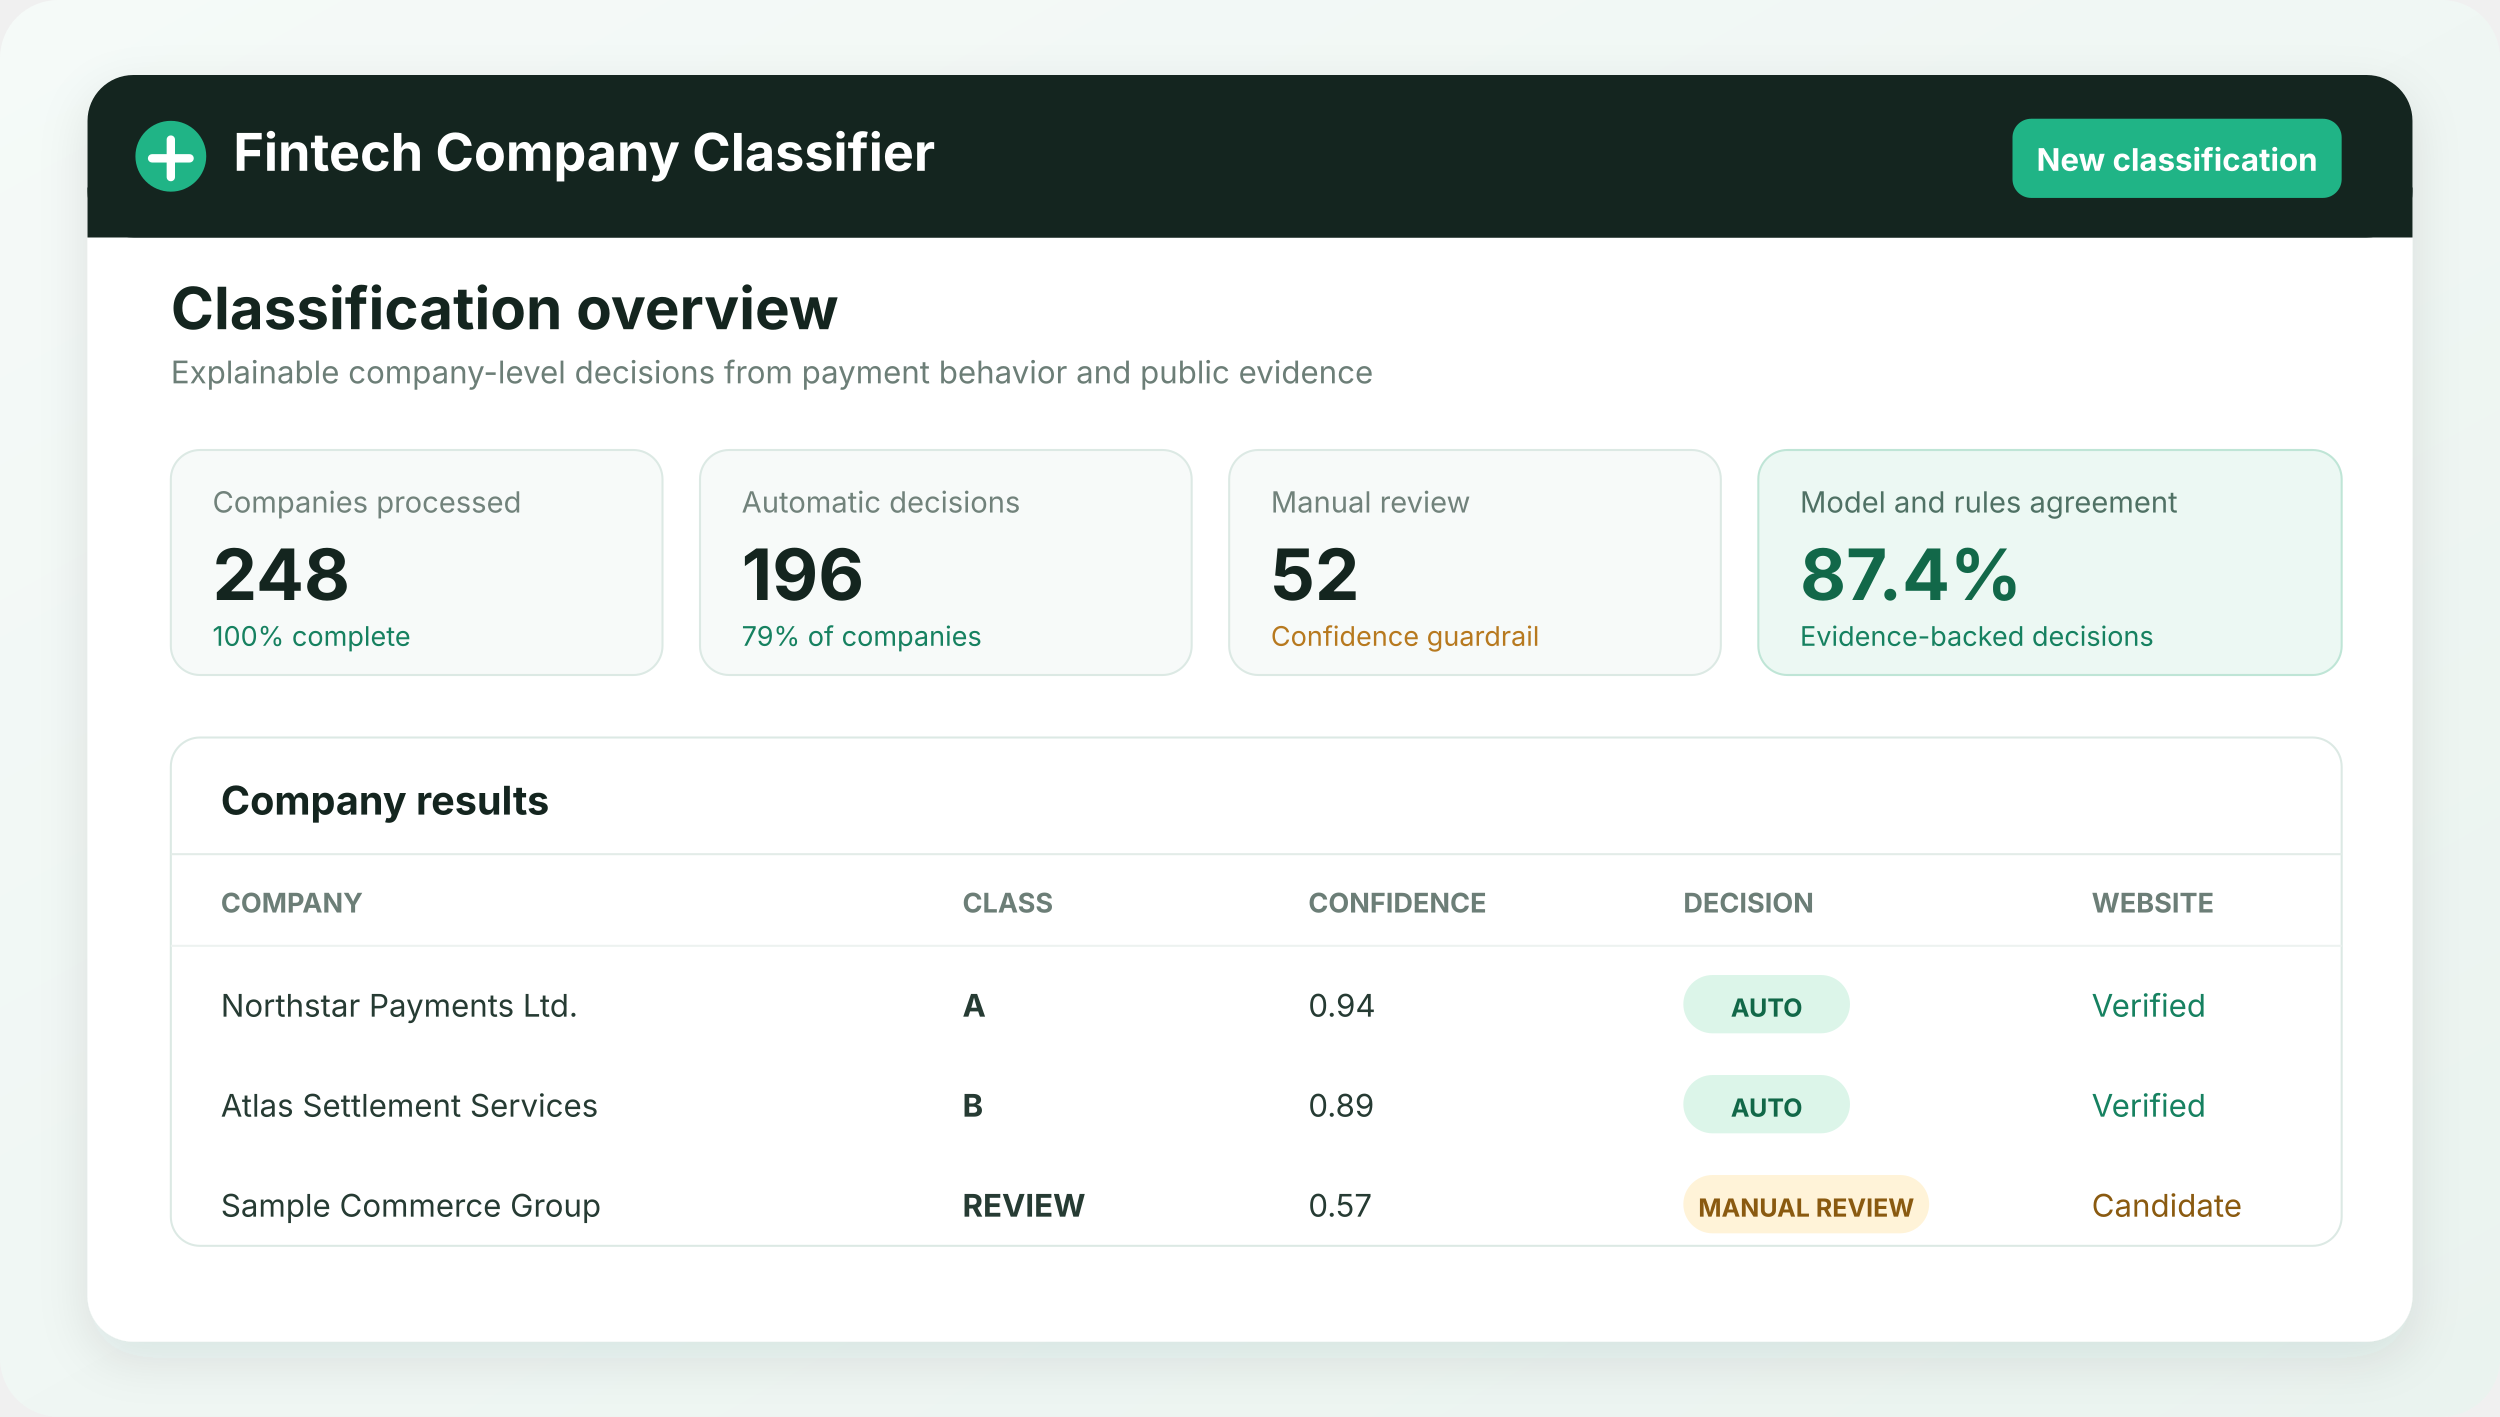
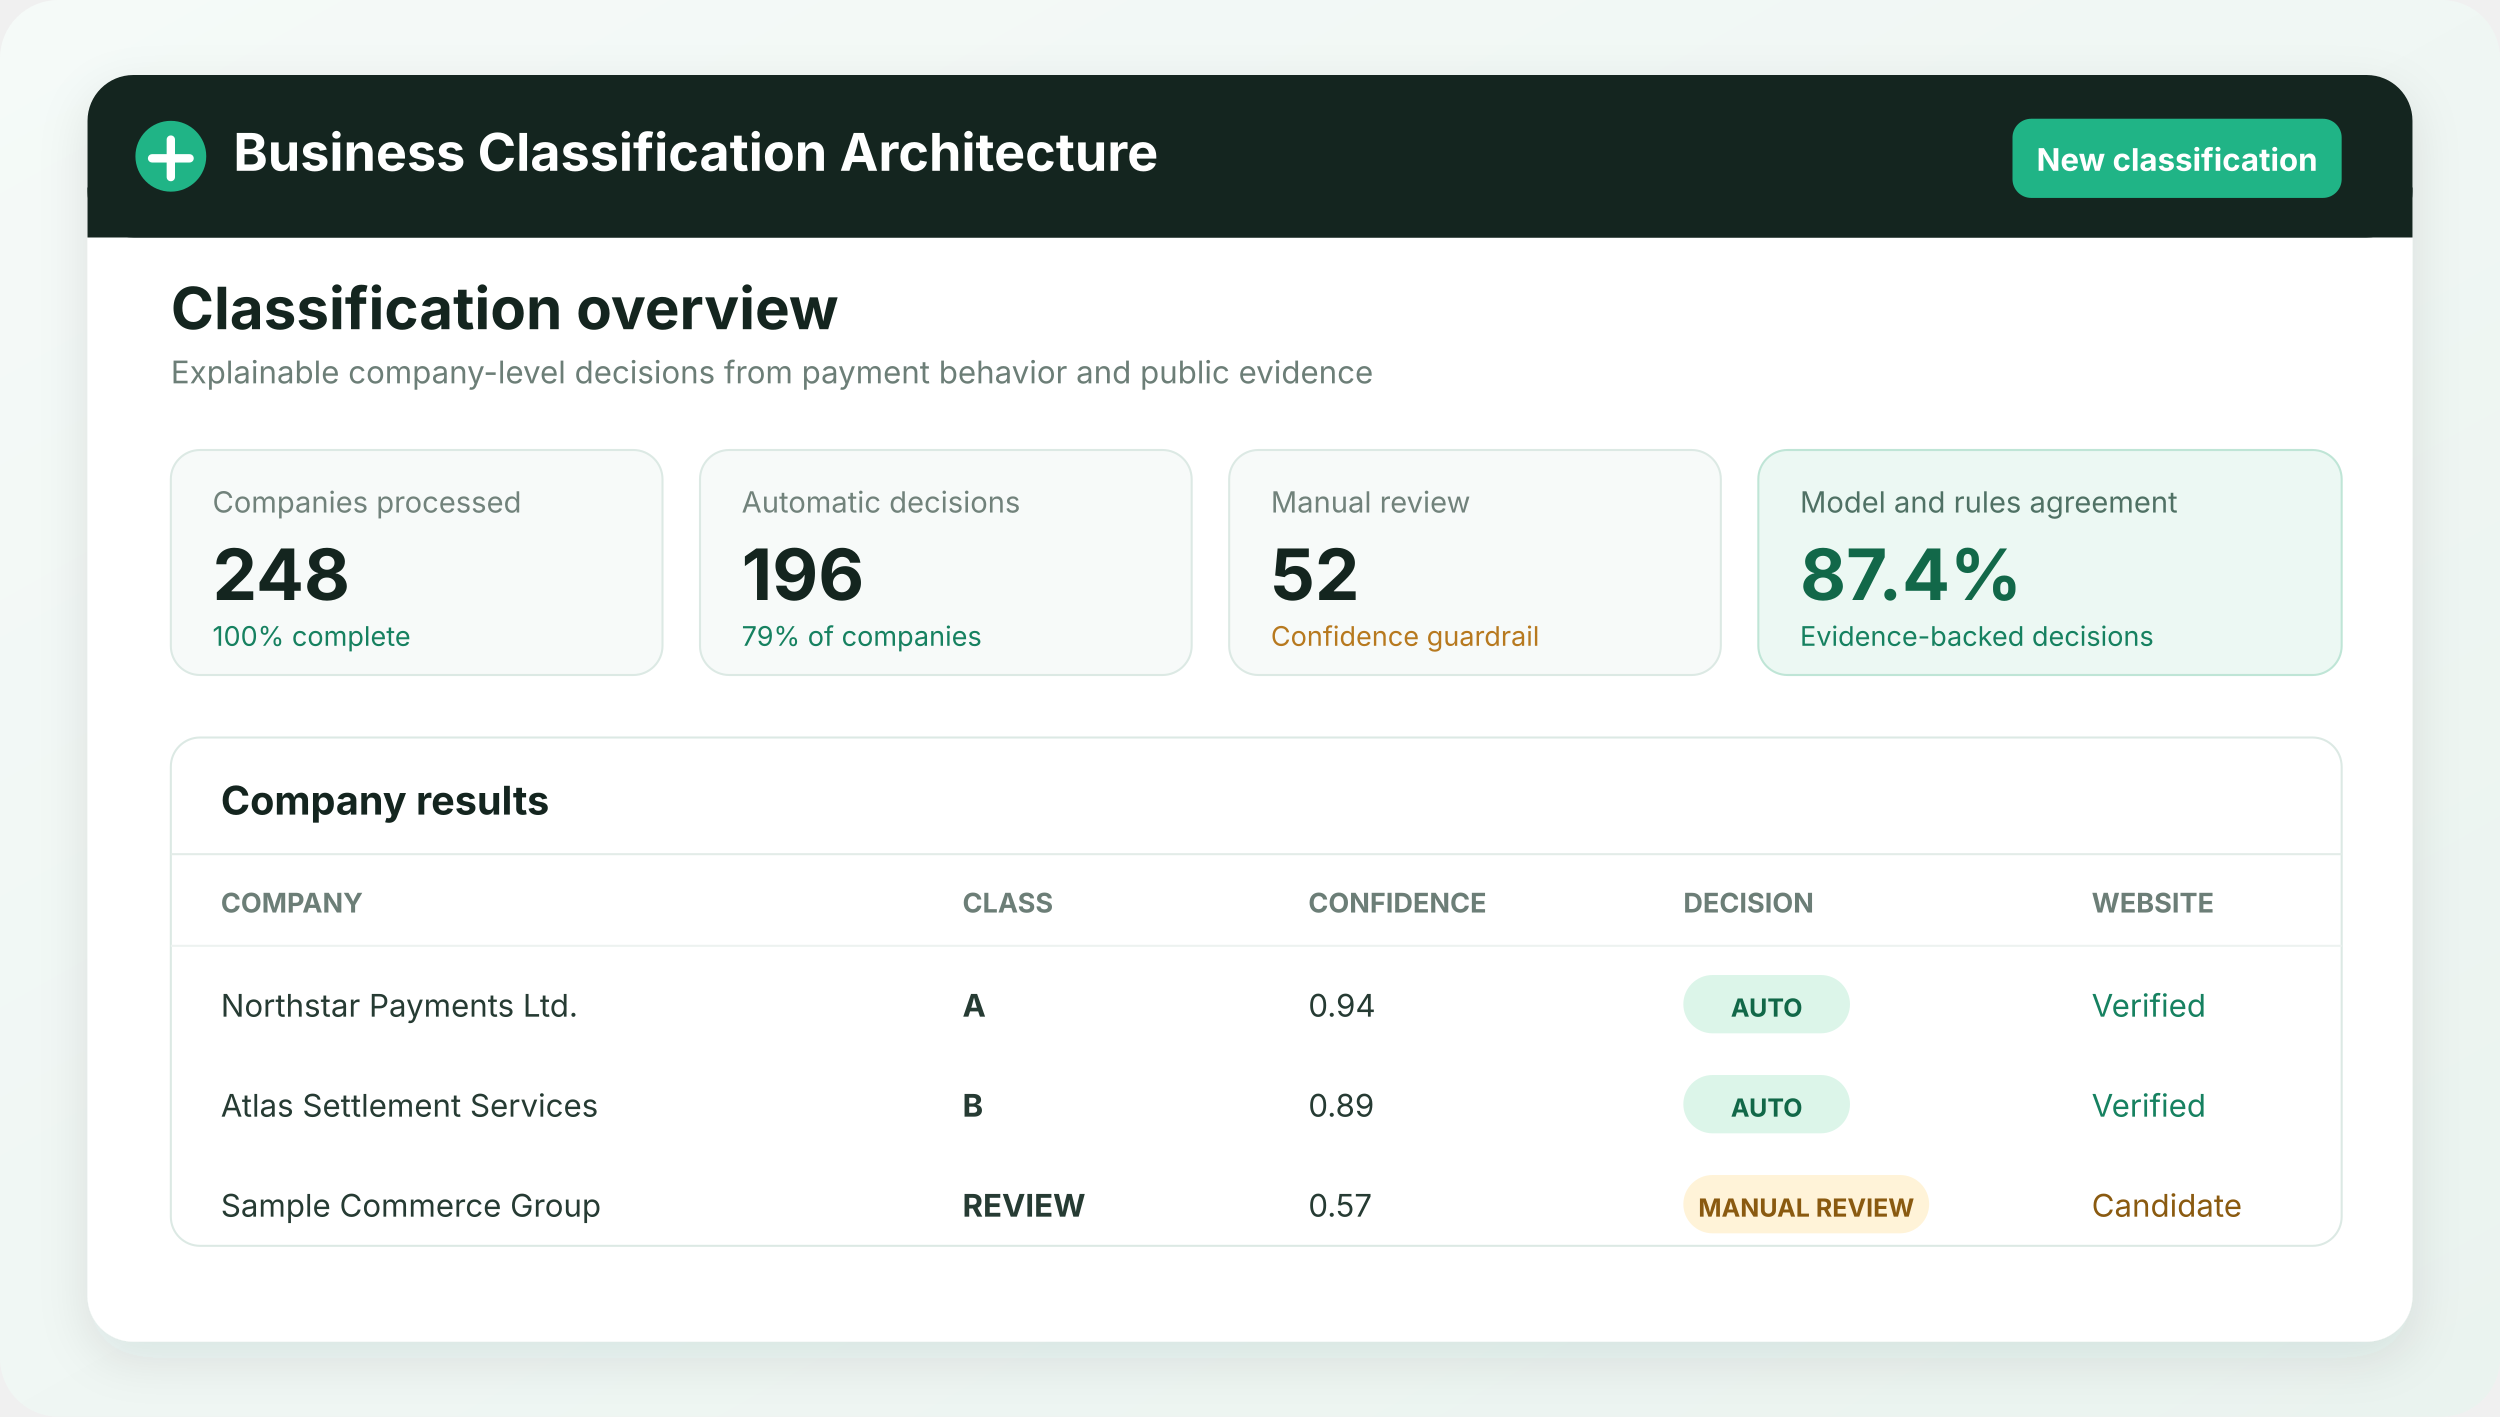
<svg xmlns="http://www.w3.org/2000/svg" width="1200" height="680" viewBox="0 0 1200 680" role="img" aria-labelledby="title description">
  <defs>
    <linearGradient id="background" x1="0" y1="0" x2="1" y2="1">
      <stop offset="0" stop-color="#f5faf8" />
      <stop offset="1" stop-color="#eaf3ef" />
    </linearGradient>
    <filter id="shadow" x="-10%" y="-10%" width="120%" height="130%">
      <feDropShadow dx="0" dy="8" stdDeviation="12" flood-color="#0b3d2e" flood-opacity="0.10" />
    </filter>
  </defs>
  <rect width="1200" height="680" rx="28" fill="url(#background)" />
  <rect x="42" y="36" width="1116" height="608" rx="22" fill="#ffffff" filter="url(#shadow)" />
  <rect x="42" y="36" width="1116" height="78" rx="22" fill="#14251f" />
  <rect x="42" y="90" width="1116" height="24" fill="#14251f" />
  <circle cx="82" cy="75" r="17" fill="#20b486" />
  <path d="M73 76h18M82 67v18" stroke="#ffffff" stroke-width="4" stroke-linecap="round" />
-   <text x="112" y="82" fill="#ffffff" font-family="Inter, Arial, sans-serif" font-size="25" font-weight="700">Fintech Company Classifier</text>
+   <text x="112" y="82" fill="#ffffff" font-family="Inter, Arial, sans-serif" font-size="25" font-weight="700">Business Classification Architecture</text>
  <rect x="966" y="57" width="158" height="38" rx="9" fill="#20b486" />
  <text x="1045" y="82" fill="#ffffff" text-anchor="middle" font-family="Inter, Arial, sans-serif" font-size="15" font-weight="700">New classification</text>
  <text x="82" y="158" fill="#14251f" font-family="Inter, Arial, sans-serif" font-size="28" font-weight="750">Classification overview</text>
  <text x="82" y="184" fill="#6c7e77" font-family="Inter, Arial, sans-serif" font-size="15">Explainable company-level decisions from payment behavior and public evidence</text>
  <g font-family="Inter, Arial, sans-serif">
    <g transform="translate(82 216)">
      <rect width="236" height="108" rx="14" fill="#f7faf9" stroke="#dce9e4" />
      <text x="20" y="30" fill="#71827b" font-size="14">Companies processed</text>
      <text x="20" y="72" fill="#14251f" font-size="34" font-weight="750">248</text>
      <text x="20" y="94" fill="#168160" font-size="13">100% complete</text>
    </g>
    <g transform="translate(336 216)">
      <rect width="236" height="108" rx="14" fill="#f7faf9" stroke="#dce9e4" />
      <text x="20" y="30" fill="#71827b" font-size="14">Automatic decisions</text>
      <text x="20" y="72" fill="#14251f" font-size="34" font-weight="750">196</text>
      <text x="20" y="94" fill="#168160" font-size="13">79% of companies</text>
    </g>
    <g transform="translate(590 216)">
      <rect width="236" height="108" rx="14" fill="#f7faf9" stroke="#dce9e4" />
      <text x="20" y="30" fill="#71827b" font-size="14">Manual review</text>
      <text x="20" y="72" fill="#14251f" font-size="34" font-weight="750">52</text>
      <text x="20" y="94" fill="#b7791f" font-size="13">Confidence guardrail</text>
    </g>
    <g transform="translate(844 216)">
      <rect width="280" height="108" rx="14" fill="#ecf8f3" stroke="#bfe5d6" />
      <text x="20" y="30" fill="#4f7164" font-size="14">Model and rules agreement</text>
      <text x="20" y="72" fill="#126849" font-size="34" font-weight="750">87.4%</text>
      <text x="20" y="94" fill="#168160" font-size="13">Evidence-backed decisions</text>
    </g>
  </g>
  <rect x="82" y="354" width="1042" height="244" rx="14" fill="#ffffff" stroke="#dce9e4" />
  <text x="106" y="391" fill="#14251f" font-family="Inter, Arial, sans-serif" font-size="19" font-weight="700">Company results</text>
  <line x1="82" y1="410" x2="1124" y2="410" stroke="#e3ece8" />
  <g fill="#6c7e77" font-family="Inter, Arial, sans-serif" font-size="13" font-weight="700">
    <text x="106" y="438">COMPANY</text>
    <text x="462" y="438">CLASS</text>
    <text x="628" y="438">CONFIDENCE</text>
    <text x="808" y="438">DECISION</text>
    <text x="1004" y="438">WEBSITE</text>
  </g>
  <line x1="82" y1="454" x2="1124" y2="454" stroke="#edf2f0" />
  <g font-family="Inter, Arial, sans-serif" font-size="15" fill="#263b33">
    <text x="106" y="488">Northstar Payments Ltd.</text>
    <text x="462" y="488" font-weight="700">A</text>
    <text x="628" y="488">0.94</text>
    <rect x="808" y="468" width="80" height="28" rx="14" fill="#dcf5e9" />
    <text x="848" y="488" text-anchor="middle" fill="#116848" font-size="12" font-weight="700">AUTO</text>
    <text x="1004" y="488" fill="#168160">Verified</text>
    <text x="106" y="536">Atlas Settlement Services</text>
    <text x="462" y="536" font-weight="700">B</text>
    <text x="628" y="536">0.89</text>
    <rect x="808" y="516" width="80" height="28" rx="14" fill="#dcf5e9" />
    <text x="848" y="536" text-anchor="middle" fill="#116848" font-size="12" font-weight="700">AUTO</text>
    <text x="1004" y="536" fill="#168160">Verified</text>
    <text x="106" y="584">Sample Commerce Group</text>
    <text x="462" y="584" font-weight="700">REVIEW</text>
    <text x="628" y="584">0.57</text>
    <rect x="808" y="564" width="118" height="28" rx="14" fill="#fff3d8" />
    <text x="867" y="584" text-anchor="middle" fill="#8a5a10" font-size="12" font-weight="700">MANUAL REVIEW</text>
    <text x="1004" y="584" fill="#8a5a10">Candidate</text>
  </g>
</svg>
